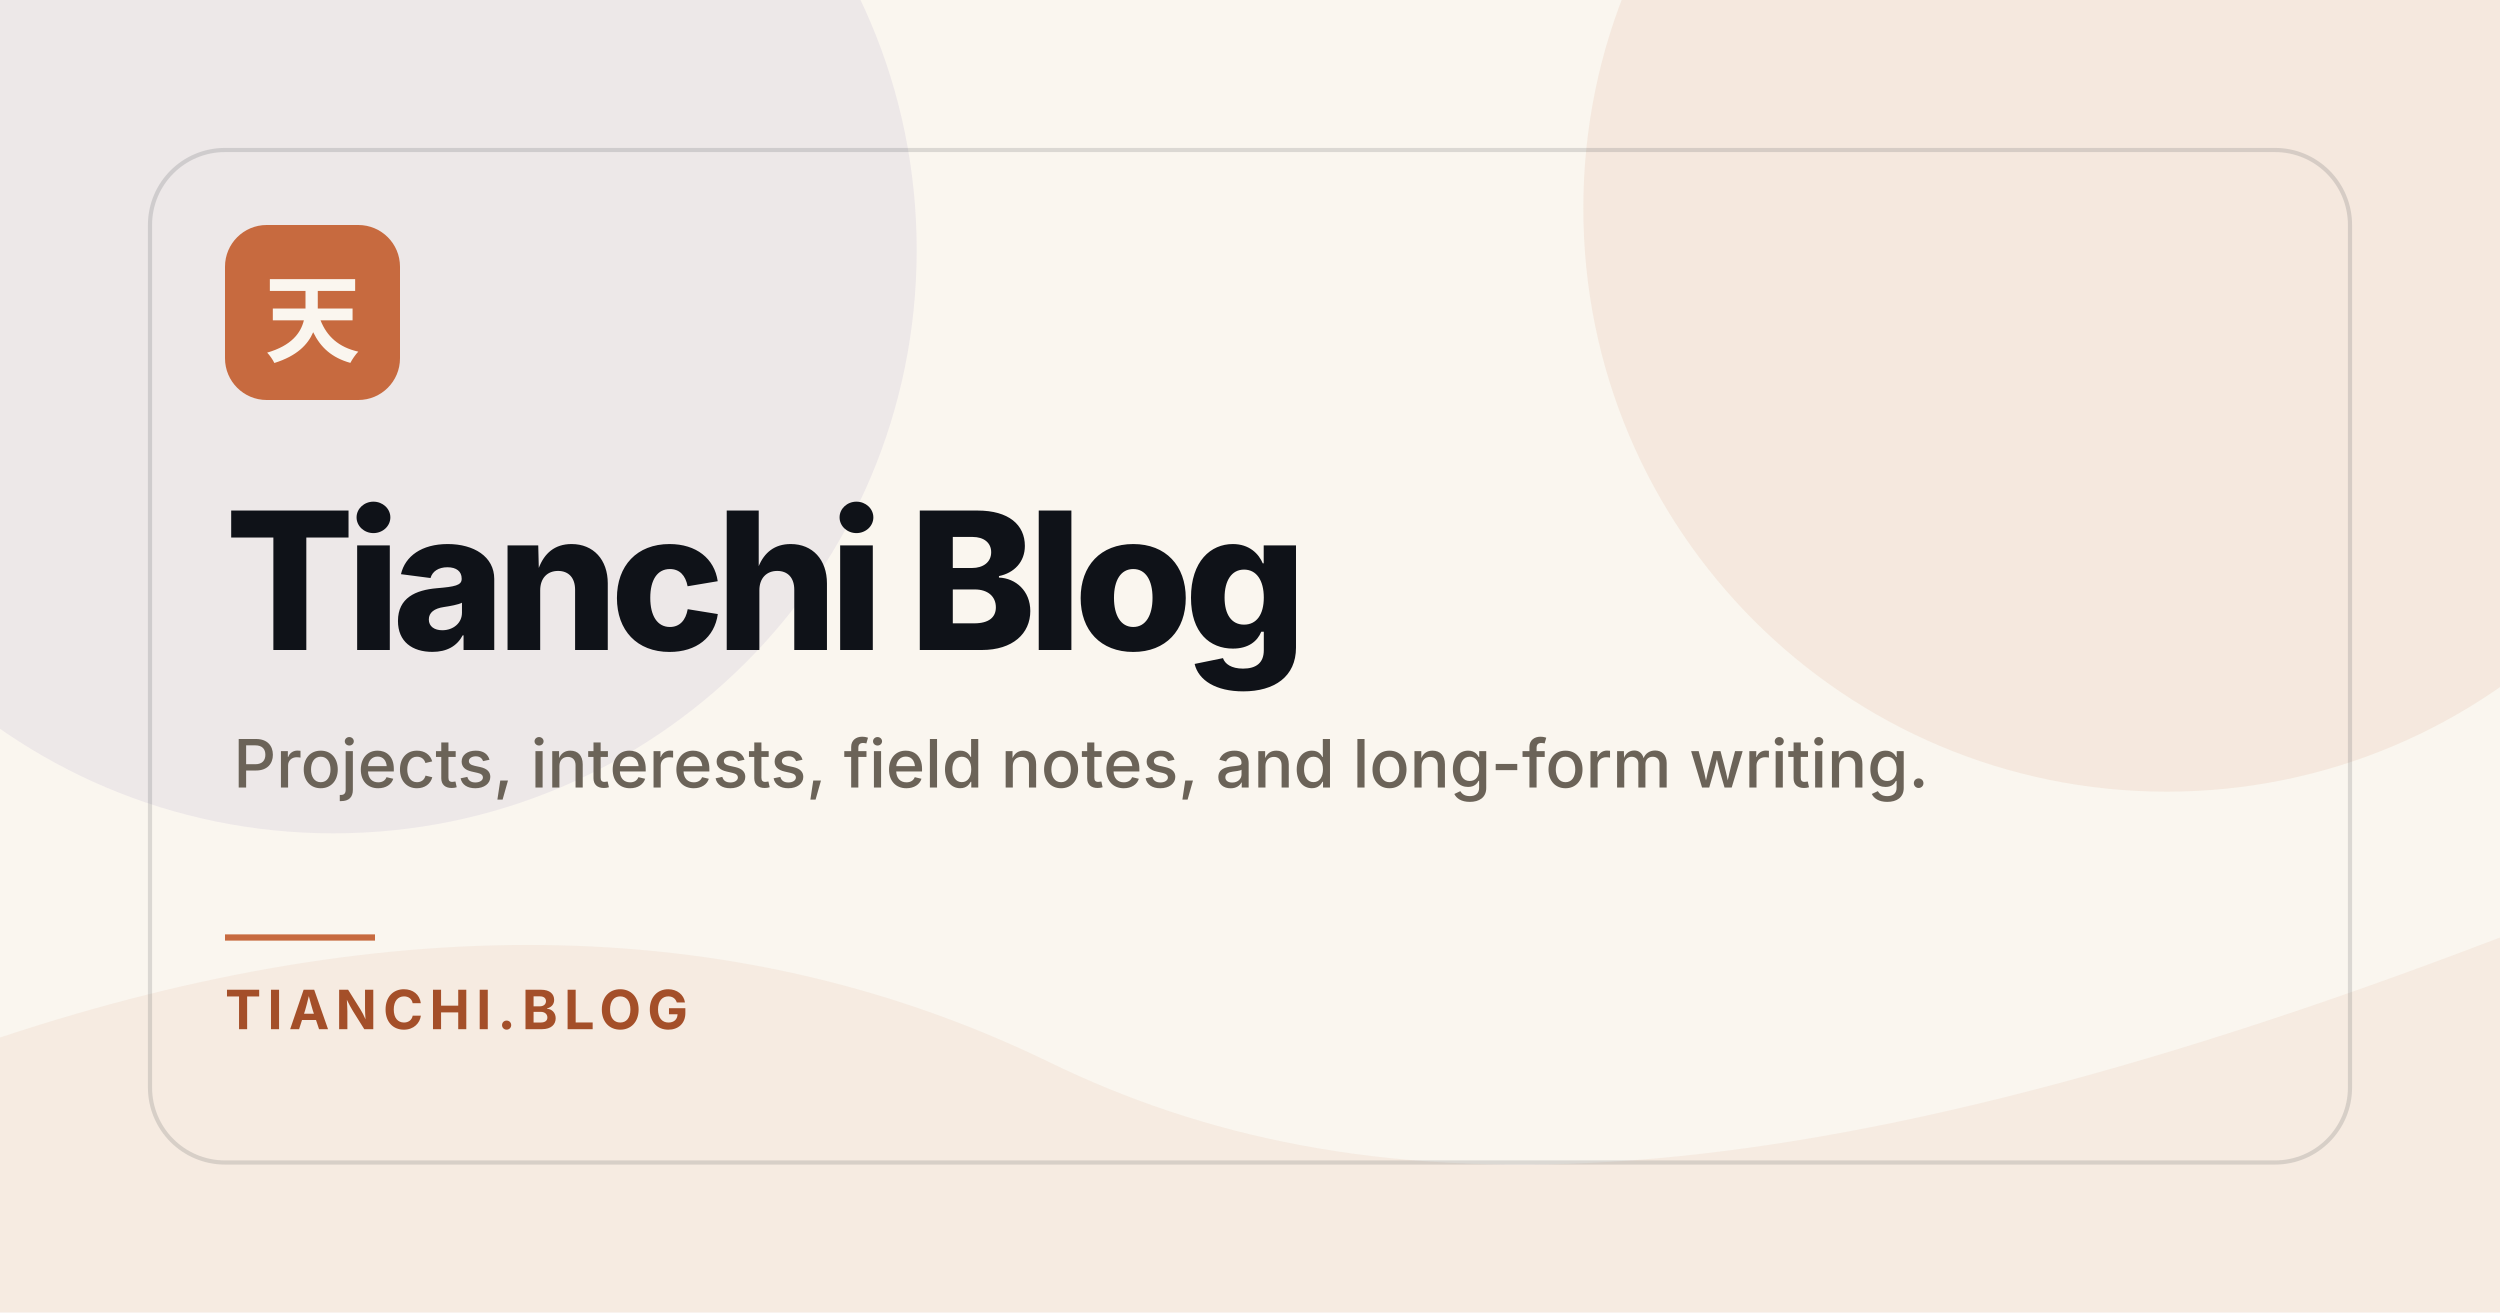
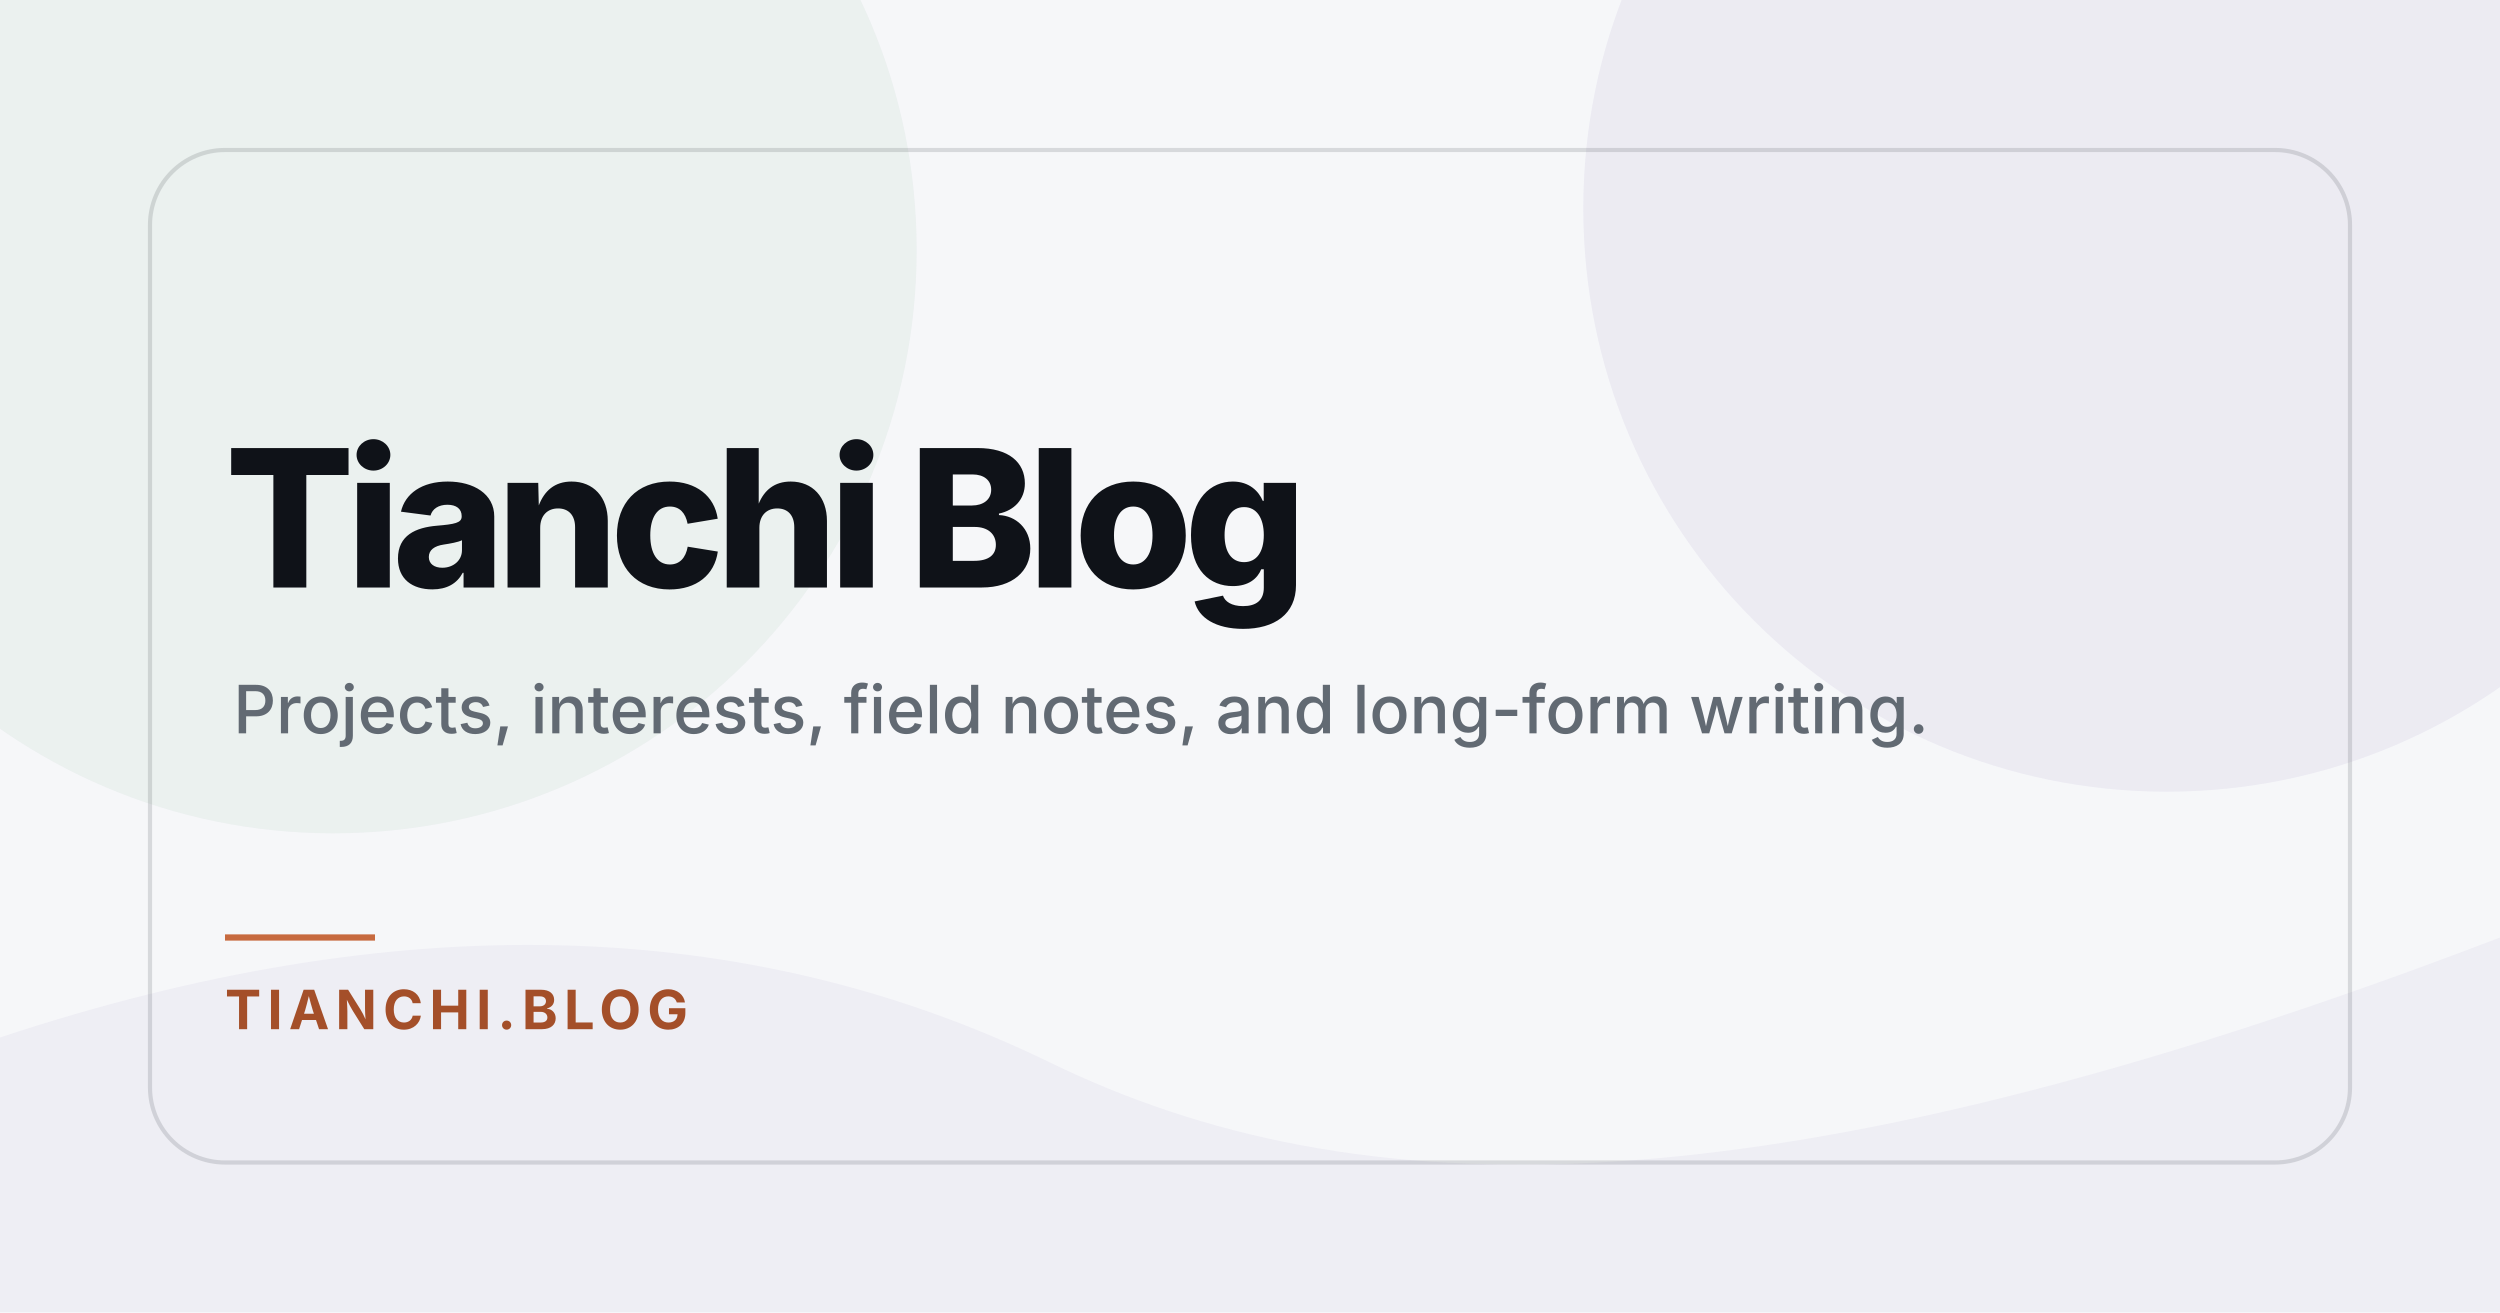
<svg xmlns="http://www.w3.org/2000/svg" width="1200" height="630" viewBox="0 0 1200 630" fill="none">
-   <rect width="1200" height="630" fill="#FAF6EF" />
-   <circle cx="1040" cy="100" r="280" fill="#C76A3F" opacity="0.10" />
-   <circle cx="160" cy="120" r="280" fill="#6E54A8" opacity="0.09" />
-   <path d="M0 498C190 435 358 439 504 510C650 581 845 586 1200 450V630H0V498Z" fill="#C76A3F" opacity="0.08" />
+   <rect width="1200" height="630" fill="#F6F7F9" />
+   <circle cx="1040" cy="100" r="280" fill="#6E54A8" opacity="0.08" />
+   <circle cx="160" cy="120" r="280" fill="#4F8F6B" opacity="0.07" />
+   <path d="M0 498C190 435 358 439 504 510C650 581 845 586 1200 450V630H0V498Z" fill="#6E54A8" opacity="0.055" />
  <rect x="72" y="72" width="1056" height="486" rx="36" stroke="#1C1F24" stroke-opacity="0.14" stroke-width="2" />
-   <rect x="108" y="108" width="84" height="84" rx="20" fill="#C76A3F" />
-   <text x="150" y="170" text-anchor="middle" fill="#FAF6EF" font-family="Georgia, serif" font-size="46" font-weight="800">天</text>
-   <text x="108" y="312" fill="#0F1218" font-family="Inter, system-ui, sans-serif" font-size="92" font-weight="800" letter-spacing="-4">Tianchi Blog</text>
-   <text x="112" y="378" fill="#6B6358" font-family="Inter, system-ui, sans-serif" font-size="32" font-weight="500">Projects, interests, field notes, and long-form writing.</text>
+   <text x="108" y="282" fill="#0F1218" font-family="Inter, system-ui, sans-serif" font-size="92" font-weight="800" letter-spacing="-4">Tianchi Blog</text>
+   <text x="112" y="352" fill="#626A73" font-family="Inter, system-ui, sans-serif" font-size="32" font-weight="500">Projects, interests, field notes, and long-form writing.</text>
  <line x1="108" y1="450" x2="180" y2="450" stroke="#C76A3F" stroke-width="3" />
  <text x="108" y="494" fill="#A44F29" font-family="Inter, system-ui, sans-serif" font-size="26" font-weight="700" letter-spacing="3">TIANCHI.BLOG</text>
</svg>
